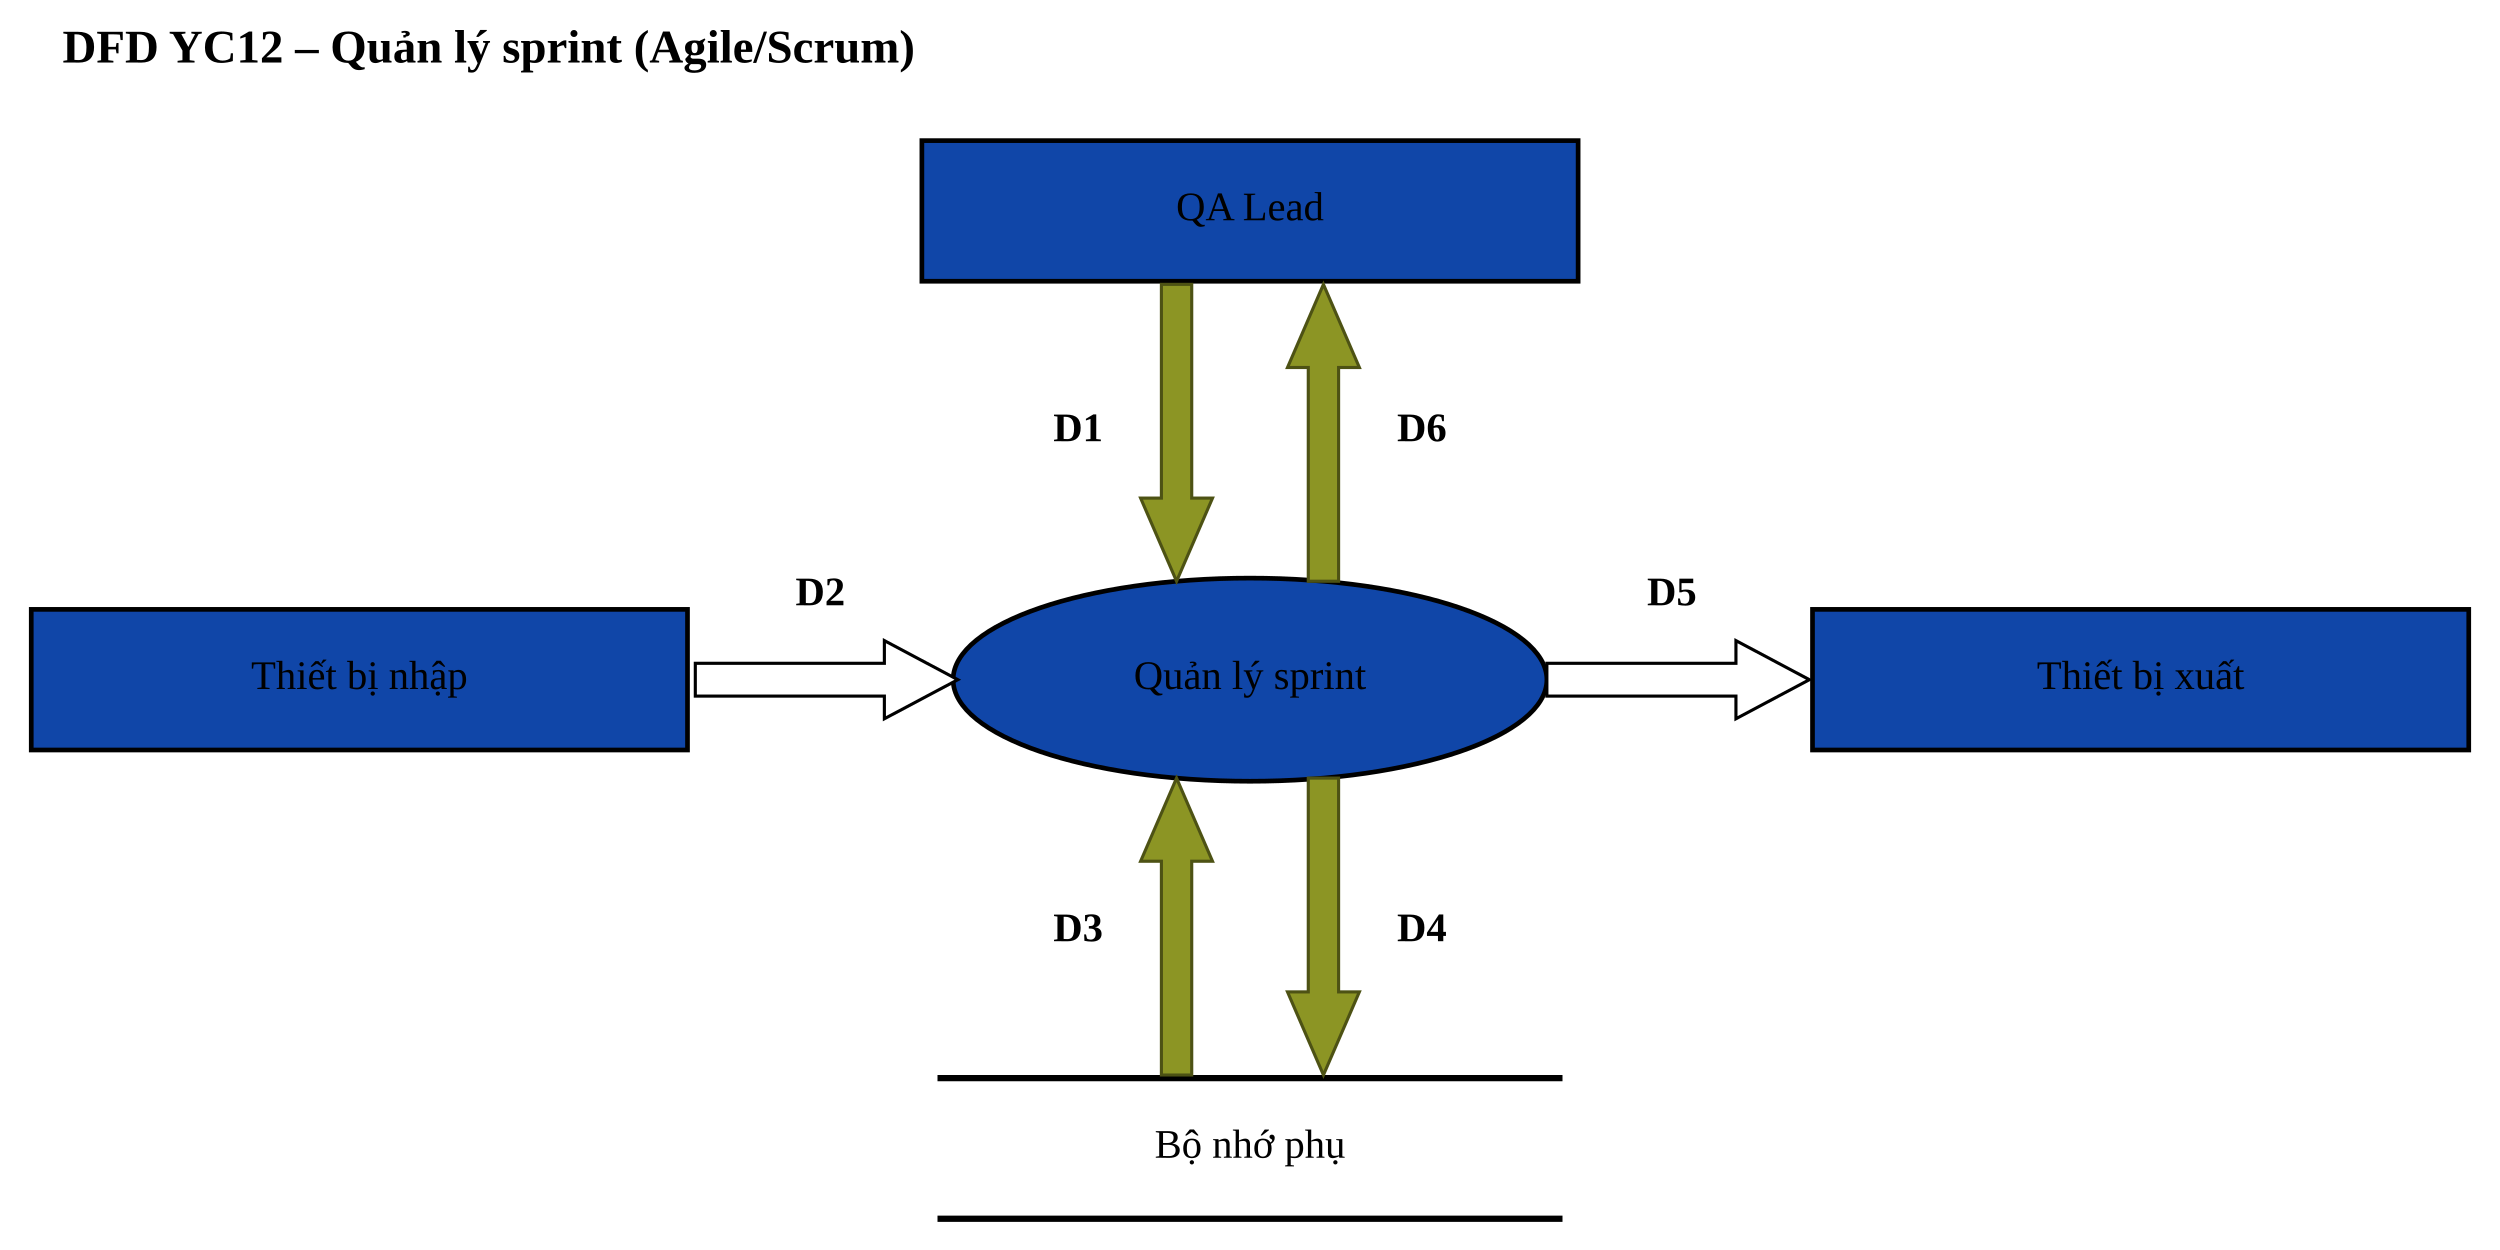
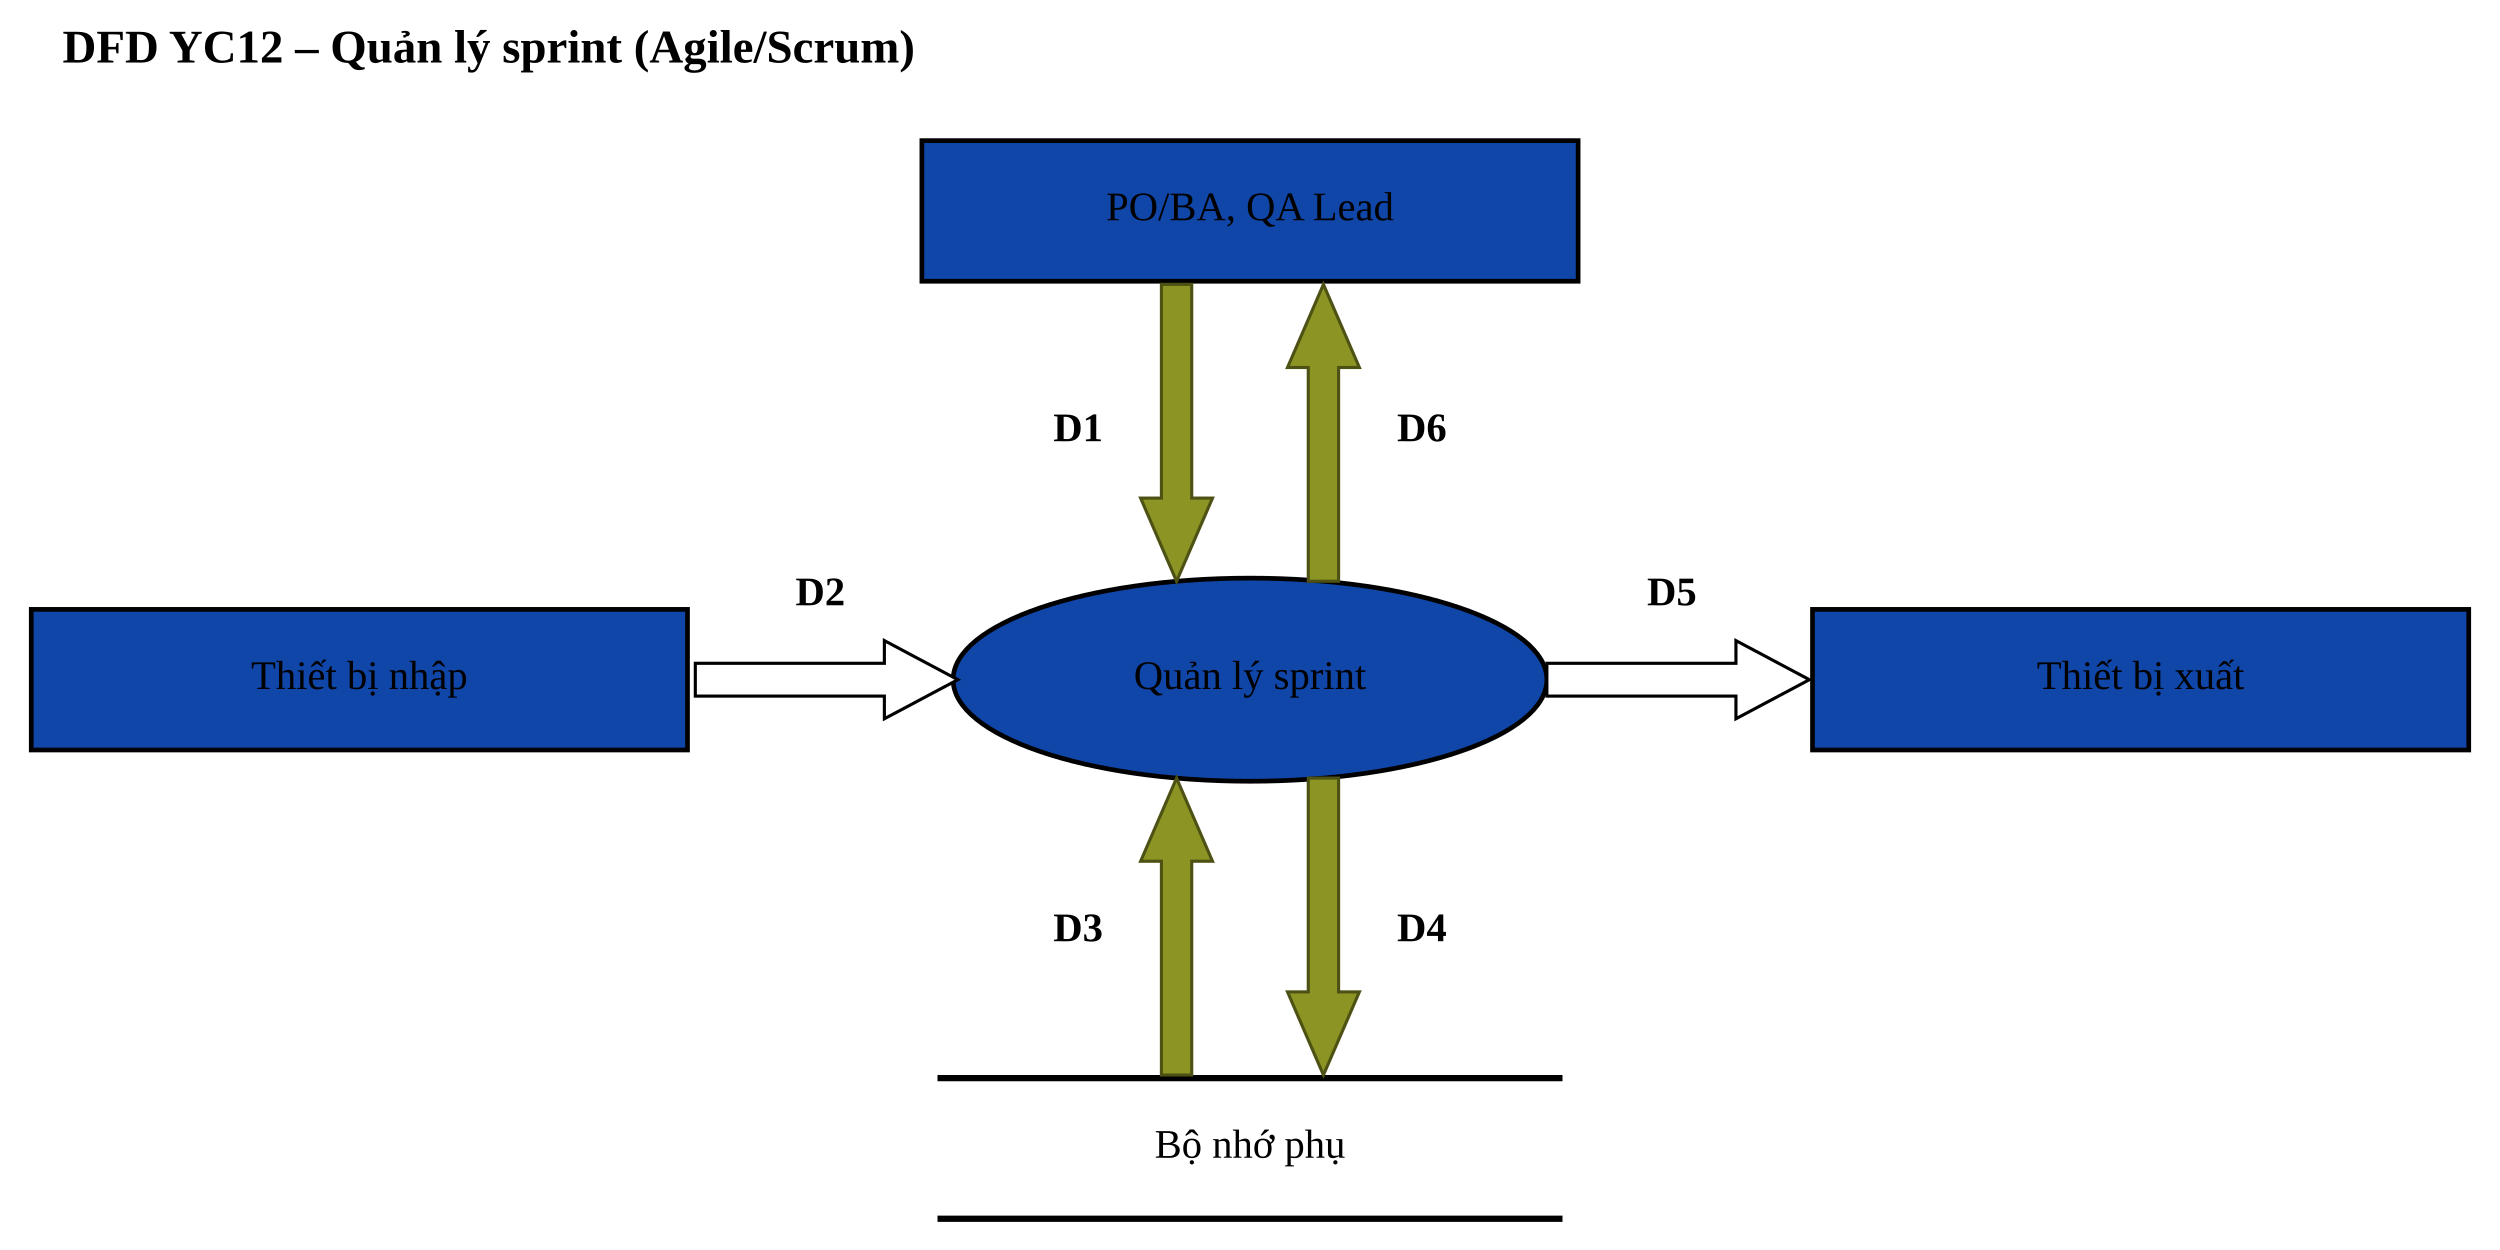
<svg xmlns="http://www.w3.org/2000/svg" viewBox="0 0 1600 800" width="1600" height="800" font-family="Times New Roman, Times, serif">
  <rect width="100%" height="100%" fill="#fff" />
  <text x="40" y="40" font-size="30" font-weight="bold">DFD YC12 – Quản lý sprint (Agile/Scrum)</text>
  <rect x="590" y="90" width="420" height="90" fill="#1046A8" stroke="#000" stroke-width="3" />
-   <text x="800.0" y="135.0" font-size="26" fill="#000" text-anchor="middle" dominant-baseline="middle">QA Lead</text>
+   <text x="800.0" y="135.0" font-size="26" fill="#000" text-anchor="middle" dominant-baseline="middle">PO/BA, QA Lead</text>
  <ellipse cx="800.0" cy="435.0" rx="190.0" ry="65.0" fill="#1046A8" stroke="#000" stroke-width="3" />
  <text x="800.0" y="435.0" font-size="26" fill="#000" text-anchor="middle" dominant-baseline="middle">Quản lý sprint</text>
  <rect x="20" y="390" width="420" height="90" fill="#1046A8" stroke="#000" stroke-width="3" />
  <text x="230.0" y="435.0" font-size="26" fill="#000" text-anchor="middle" dominant-baseline="middle">Thiết bị nhập</text>
  <rect x="1160" y="390" width="420" height="90" fill="#1046A8" stroke="#000" stroke-width="3" />
  <text x="1370.0" y="435.0" font-size="26" fill="#000" text-anchor="middle" dominant-baseline="middle">Thiết bị xuất</text>
  <line x1="600" y1="690" x2="1000" y2="690" stroke="#000" stroke-width="4" />
  <line x1="600" y1="780" x2="1000" y2="780" stroke="#000" stroke-width="4" />
  <text x="800.0" y="735.0" font-size="26" fill="#000" text-anchor="middle" dominant-baseline="middle">Bộ nhớ phụ</text>
  <polygon points="743.3,182.0 762.7,182.0 762.7,318.8 776.0,318.8 753.0,372.0 730.0,318.8 743.3,318.8" fill="#8C9524" stroke="#4D5214" stroke-width="2" />
  <text x="690" y="275" font-size="26" font-weight="bold" text-anchor="middle" dominant-baseline="middle">D1</text>
  <polygon points="837.3,372.0 856.7,372.0 856.7,235.2 870.0,235.2 847.0,182.0 824.0,235.2 837.3,235.2" fill="#8C9524" stroke="#4D5214" stroke-width="2" />
  <text x="910" y="275" font-size="26" font-weight="bold" text-anchor="middle" dominant-baseline="middle">D6</text>
  <polygon points="445.0,424.5 566.0,424.5 566.0,410.0 613.0,435.0 566.0,460.0 566.0,445.5 445.0,445.5" fill="#FFFFFF" stroke="#000000" stroke-width="2" />
  <text x="525" y="380" font-size="26" font-weight="bold" text-anchor="middle" dominant-baseline="middle">D2</text>
  <polygon points="990.0,424.5 1111.0,424.5 1111.0,410.0 1158.0,435.0 1111.0,460.0 1111.0,445.5 990.0,445.5" fill="#FFFFFF" stroke="#000000" stroke-width="2" />
  <text x="1070" y="380" font-size="26" font-weight="bold" text-anchor="middle" dominant-baseline="middle">D5</text>
  <polygon points="743.3,688.0 762.7,688.0 762.7,551.2 776.0,551.2 753.0,498.0 730.0,551.2 743.3,551.2" fill="#8C9524" stroke="#4D5214" stroke-width="2" />
  <text x="690" y="595" font-size="26" font-weight="bold" text-anchor="middle" dominant-baseline="middle">D3</text>
  <polygon points="837.3,498.0 856.7,498.0 856.7,634.8 870.0,634.8 847.0,688.0 824.0,634.8 837.3,634.8" fill="#8C9524" stroke="#4D5214" stroke-width="2" />
  <text x="910" y="595" font-size="26" font-weight="bold" text-anchor="middle" dominant-baseline="middle">D4</text>
</svg>
